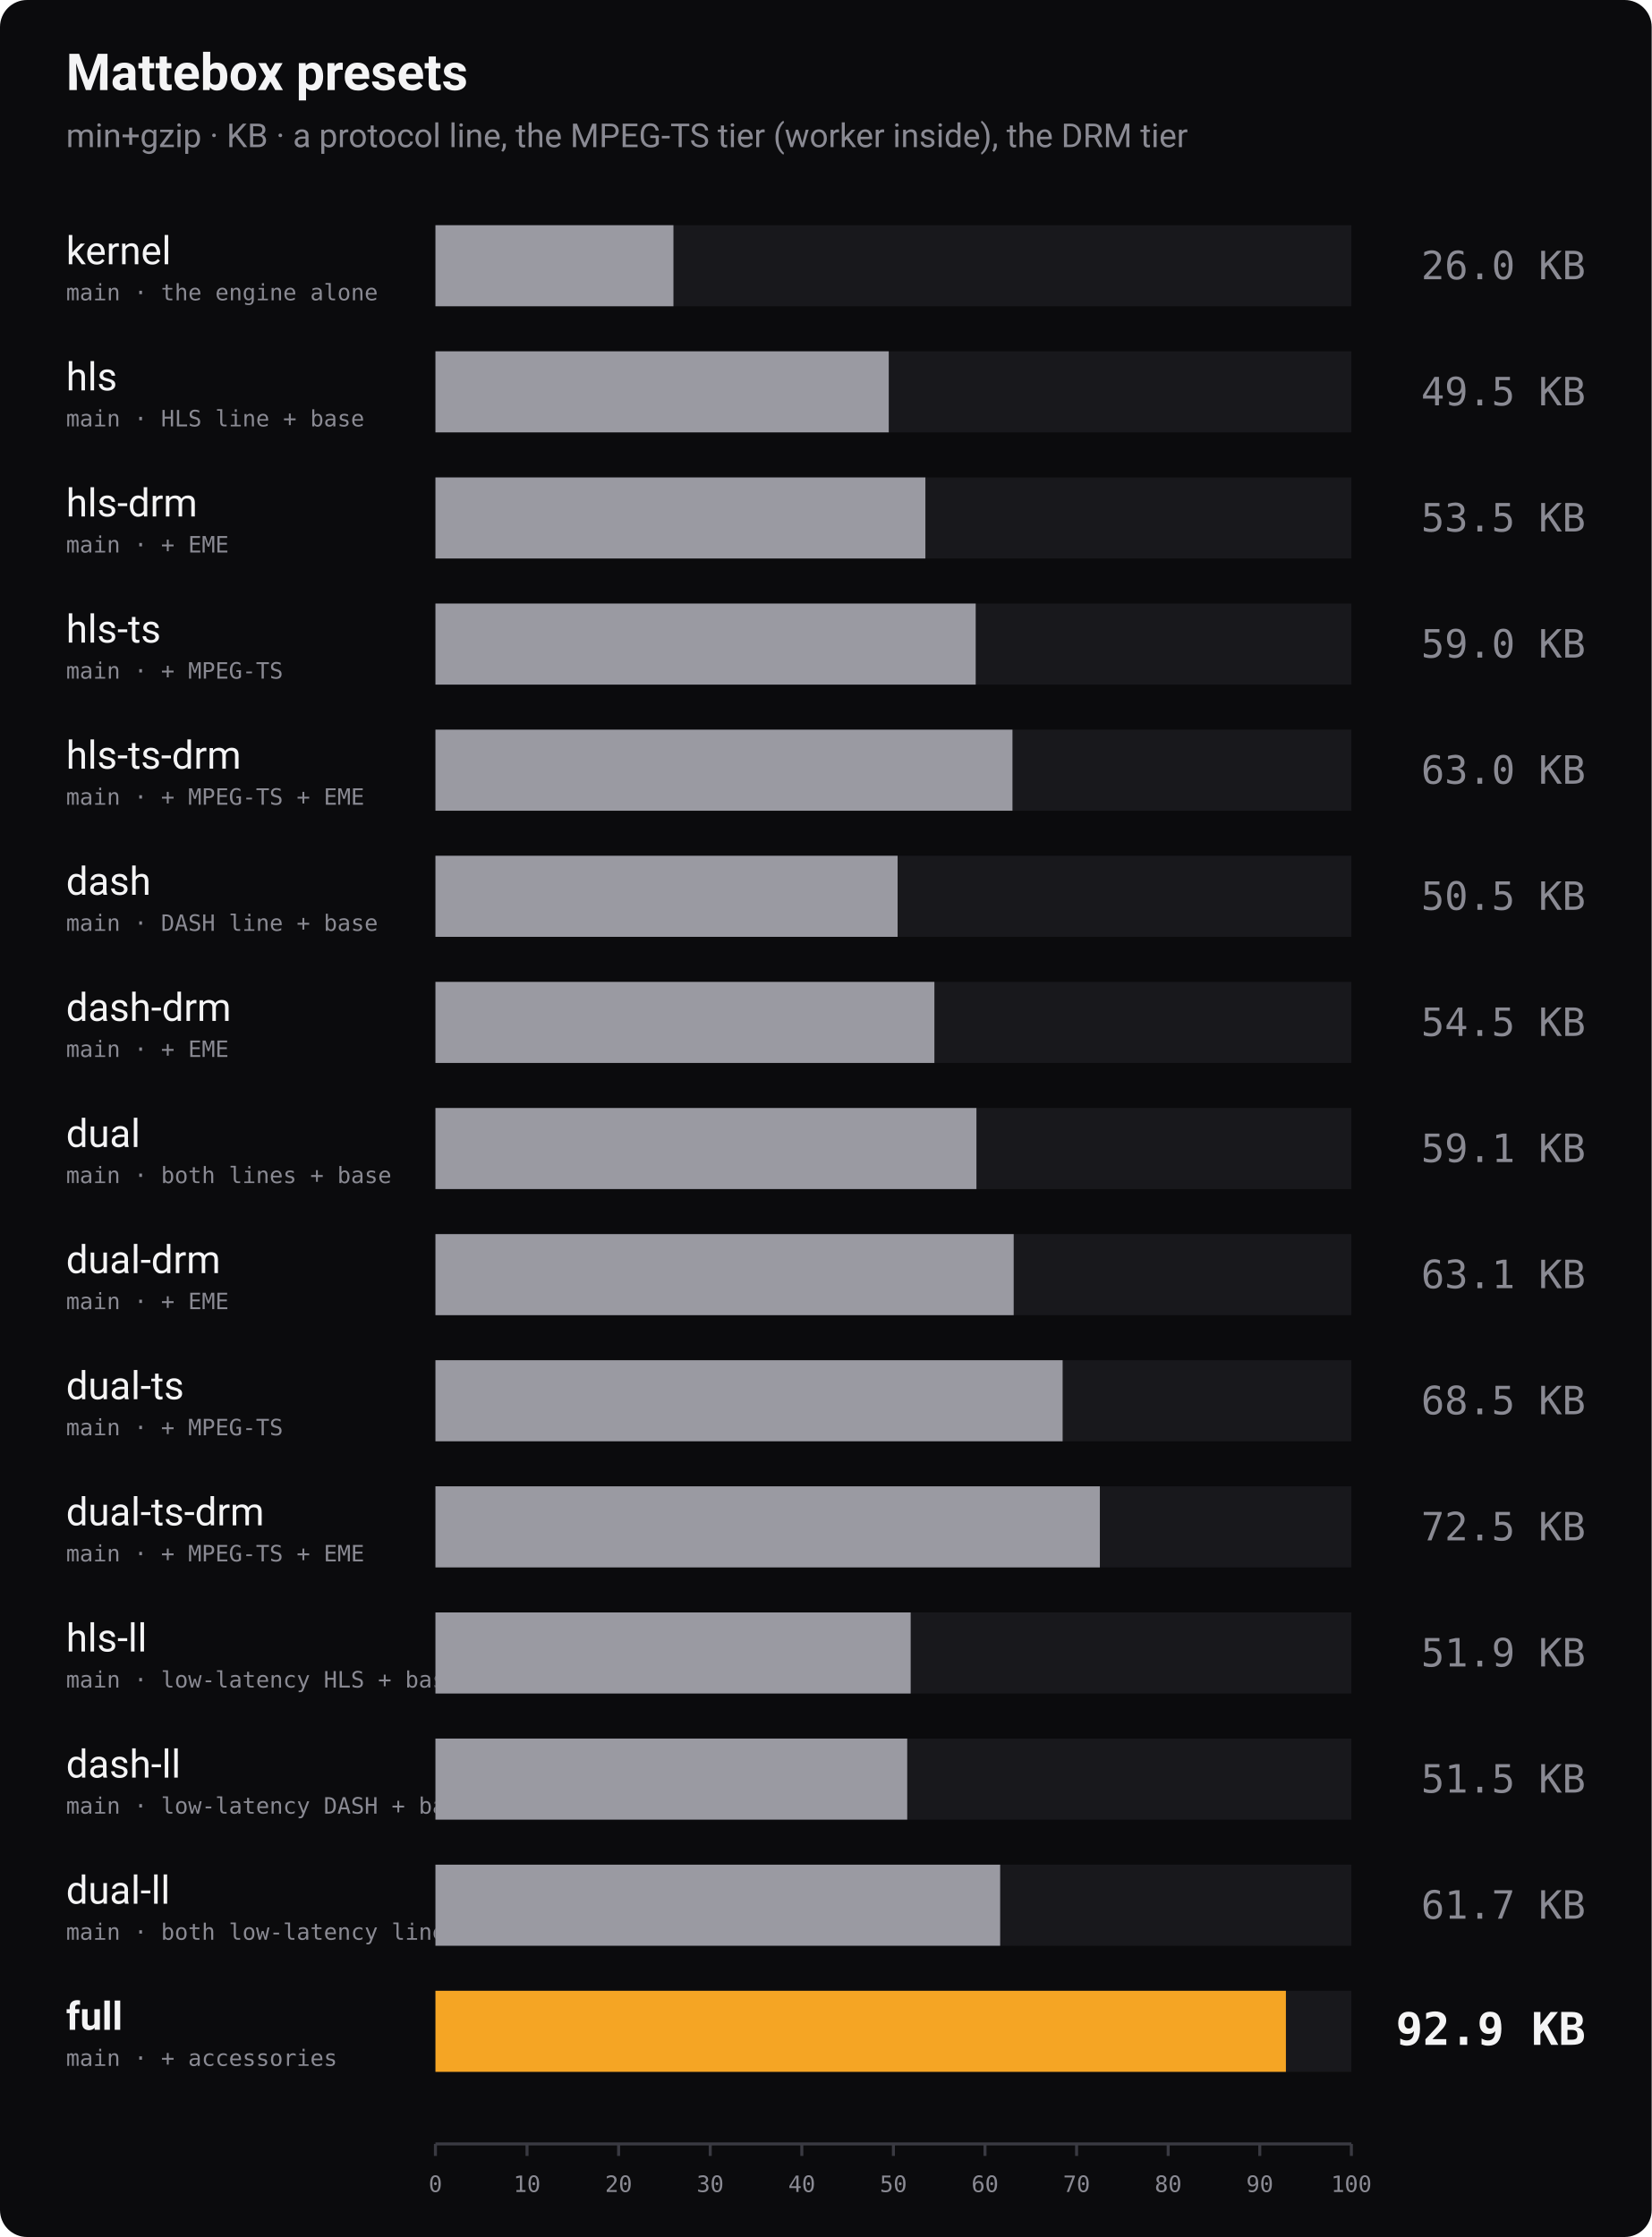
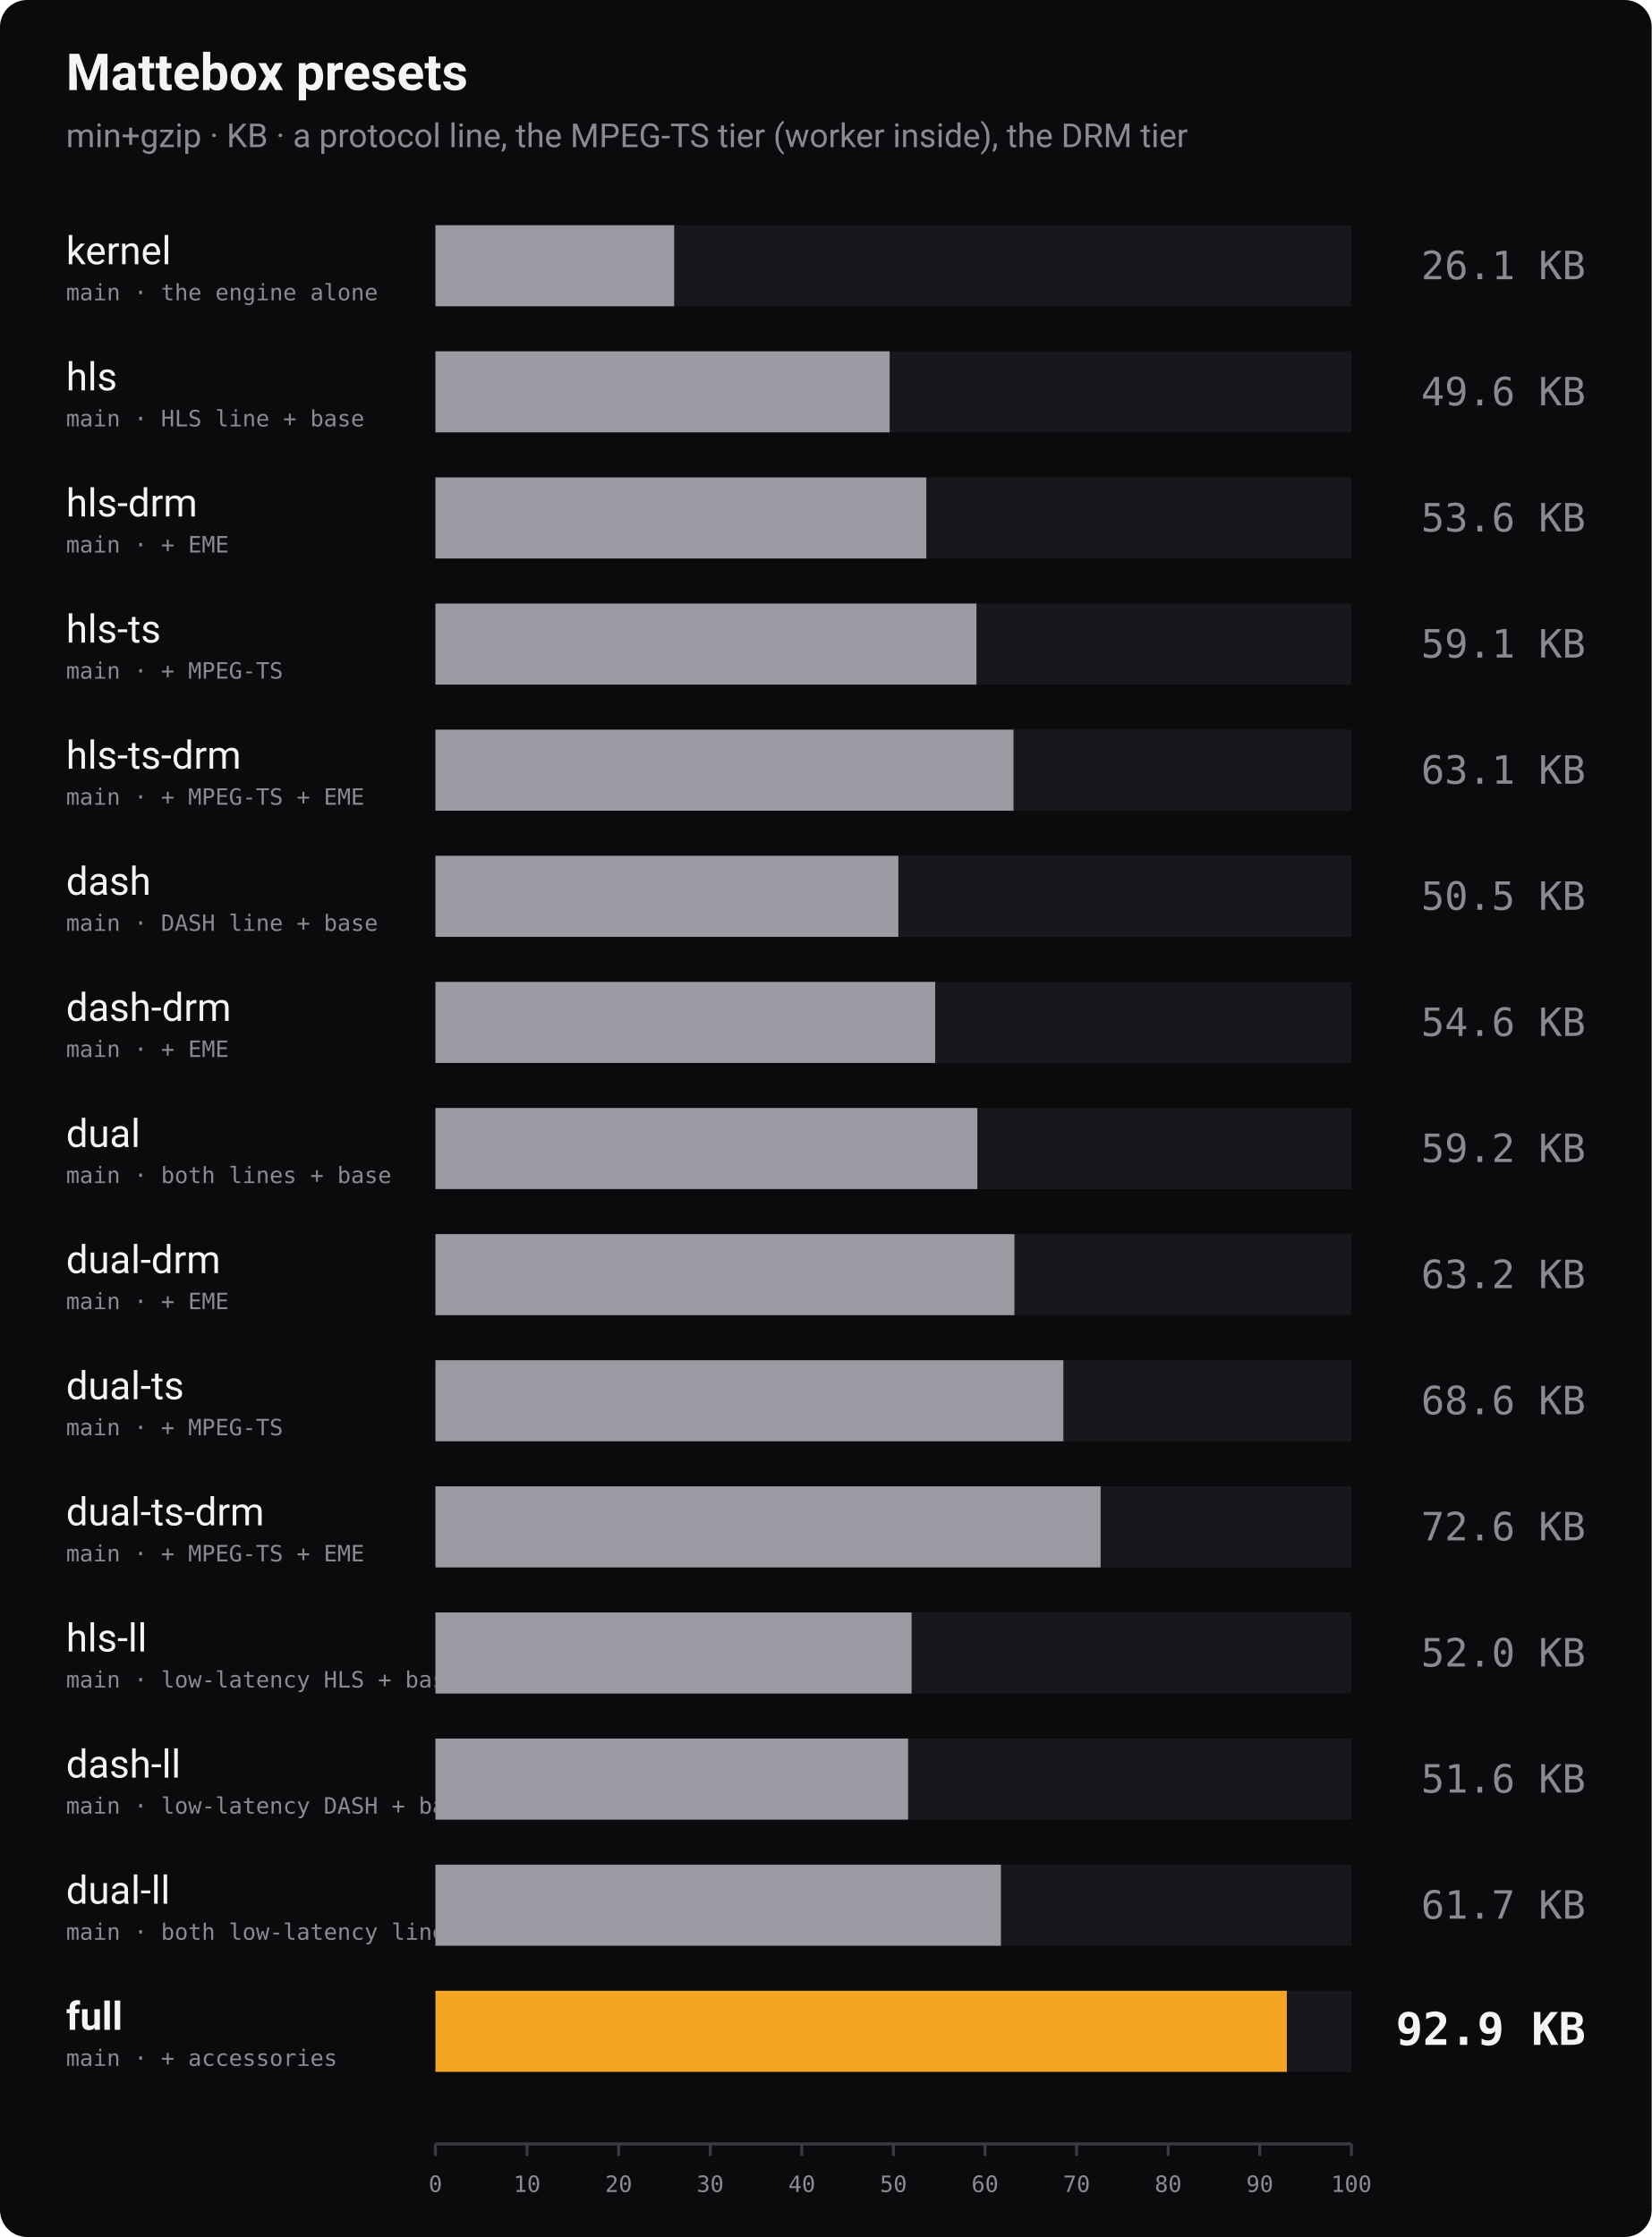
<svg xmlns="http://www.w3.org/2000/svg" width="1100" height="1490" viewBox="0 0 1100 1490" role="img" aria-label="Bundle size of every Mattebox preset, min+gzip">
  <rect width="1100" height="1490" rx="18" fill="#0b0b0d" />
  <text x="44" y="60" font-family="-apple-system, 'Segoe UI', Roboto, Helvetica, Arial, sans-serif" font-size="34" font-weight="700" fill="#f4f4f5">Mattebox presets</text>
  <text x="44" y="98" font-family="-apple-system, 'Segoe UI', Roboto, Helvetica, Arial, sans-serif" font-size="22" fill="#8a8a93">min+gzip · KB · a protocol line, the MPEG-TS tier (worker inside), the DRM tier</text>
  <text x="44" y="176" font-family="-apple-system, 'Segoe UI', Roboto, Helvetica, Arial, sans-serif" font-size="26" font-weight="400" fill="#f4f4f5">kernel</text>
  <text x="44" y="200" font-family="ui-monospace, 'SF Mono', Menlo, Consolas, monospace" font-size="15" fill="#8a8a93">main · the engine alone</text>
  <rect x="290" y="150" width="610" height="54" fill="#18181c" />
-   <rect x="290" y="150" width="158.5" height="54" fill="#9a9aa2" />
-   <text x="1056" y="186" text-anchor="end" font-family="ui-monospace, 'SF Mono', Menlo, Consolas, monospace" font-size="26" font-weight="400" fill="#8a8a93">26.0 KB</text>
+   <rect x="290" y="150" width="159.0" height="54" fill="#9a9aa2" />
+   <text x="1056" y="186" text-anchor="end" font-family="ui-monospace, 'SF Mono', Menlo, Consolas, monospace" font-size="26" font-weight="400" fill="#8a8a93">26.1 KB</text>
  <text x="44" y="260" font-family="-apple-system, 'Segoe UI', Roboto, Helvetica, Arial, sans-serif" font-size="26" font-weight="400" fill="#f4f4f5">hls</text>
  <text x="44" y="284" font-family="ui-monospace, 'SF Mono', Menlo, Consolas, monospace" font-size="15" fill="#8a8a93">main · HLS line + base</text>
  <rect x="290" y="234" width="610" height="54" fill="#18181c" />
-   <rect x="290" y="234" width="301.9" height="54" fill="#9a9aa2" />
-   <text x="1056" y="270" text-anchor="end" font-family="ui-monospace, 'SF Mono', Menlo, Consolas, monospace" font-size="26" font-weight="400" fill="#8a8a93">49.5 KB</text>
+   <rect x="290" y="234" width="302.5" height="54" fill="#9a9aa2" />
+   <text x="1056" y="270" text-anchor="end" font-family="ui-monospace, 'SF Mono', Menlo, Consolas, monospace" font-size="26" font-weight="400" fill="#8a8a93">49.6 KB</text>
  <text x="44" y="344" font-family="-apple-system, 'Segoe UI', Roboto, Helvetica, Arial, sans-serif" font-size="26" font-weight="400" fill="#f4f4f5">hls-drm</text>
  <text x="44" y="368" font-family="ui-monospace, 'SF Mono', Menlo, Consolas, monospace" font-size="15" fill="#8a8a93">main · + EME</text>
  <rect x="290" y="318" width="610" height="54" fill="#18181c" />
-   <rect x="290" y="318" width="326.3" height="54" fill="#9a9aa2" />
-   <text x="1056" y="354" text-anchor="end" font-family="ui-monospace, 'SF Mono', Menlo, Consolas, monospace" font-size="26" font-weight="400" fill="#8a8a93">53.5 KB</text>
+   <rect x="290" y="318" width="326.9" height="54" fill="#9a9aa2" />
+   <text x="1056" y="354" text-anchor="end" font-family="ui-monospace, 'SF Mono', Menlo, Consolas, monospace" font-size="26" font-weight="400" fill="#8a8a93">53.6 KB</text>
  <text x="44" y="428" font-family="-apple-system, 'Segoe UI', Roboto, Helvetica, Arial, sans-serif" font-size="26" font-weight="400" fill="#f4f4f5">hls-ts</text>
  <text x="44" y="452" font-family="ui-monospace, 'SF Mono', Menlo, Consolas, monospace" font-size="15" fill="#8a8a93">main · + MPEG-TS</text>
  <rect x="290" y="402" width="610" height="54" fill="#18181c" />
-   <rect x="290" y="402" width="359.8" height="54" fill="#9a9aa2" />
-   <text x="1056" y="438" text-anchor="end" font-family="ui-monospace, 'SF Mono', Menlo, Consolas, monospace" font-size="26" font-weight="400" fill="#8a8a93">59.0 KB</text>
+   <rect x="290" y="402" width="360.3" height="54" fill="#9a9aa2" />
+   <text x="1056" y="438" text-anchor="end" font-family="ui-monospace, 'SF Mono', Menlo, Consolas, monospace" font-size="26" font-weight="400" fill="#8a8a93">59.1 KB</text>
  <text x="44" y="512" font-family="-apple-system, 'Segoe UI', Roboto, Helvetica, Arial, sans-serif" font-size="26" font-weight="400" fill="#f4f4f5">hls-ts-drm</text>
  <text x="44" y="536" font-family="ui-monospace, 'SF Mono', Menlo, Consolas, monospace" font-size="15" fill="#8a8a93">main · + MPEG-TS + EME</text>
  <rect x="290" y="486" width="610" height="54" fill="#18181c" />
-   <rect x="290" y="486" width="384.3" height="54" fill="#9a9aa2" />
-   <text x="1056" y="522" text-anchor="end" font-family="ui-monospace, 'SF Mono', Menlo, Consolas, monospace" font-size="26" font-weight="400" fill="#8a8a93">63.0 KB</text>
+   <rect x="290" y="486" width="385.0" height="54" fill="#9a9aa2" />
+   <text x="1056" y="522" text-anchor="end" font-family="ui-monospace, 'SF Mono', Menlo, Consolas, monospace" font-size="26" font-weight="400" fill="#8a8a93">63.1 KB</text>
  <text x="44" y="596" font-family="-apple-system, 'Segoe UI', Roboto, Helvetica, Arial, sans-serif" font-size="26" font-weight="400" fill="#f4f4f5">dash</text>
  <text x="44" y="620" font-family="ui-monospace, 'SF Mono', Menlo, Consolas, monospace" font-size="15" fill="#8a8a93">main · DASH line + base</text>
  <rect x="290" y="570" width="610" height="54" fill="#18181c" />
-   <rect x="290" y="570" width="307.8" height="54" fill="#9a9aa2" />
+   <rect x="290" y="570" width="308.3" height="54" fill="#9a9aa2" />
  <text x="1056" y="606" text-anchor="end" font-family="ui-monospace, 'SF Mono', Menlo, Consolas, monospace" font-size="26" font-weight="400" fill="#8a8a93">50.5 KB</text>
  <text x="44" y="680" font-family="-apple-system, 'Segoe UI', Roboto, Helvetica, Arial, sans-serif" font-size="26" font-weight="400" fill="#f4f4f5">dash-drm</text>
  <text x="44" y="704" font-family="ui-monospace, 'SF Mono', Menlo, Consolas, monospace" font-size="15" fill="#8a8a93">main · + EME</text>
  <rect x="290" y="654" width="610" height="54" fill="#18181c" />
-   <rect x="290" y="654" width="332.3" height="54" fill="#9a9aa2" />
-   <text x="1056" y="690" text-anchor="end" font-family="ui-monospace, 'SF Mono', Menlo, Consolas, monospace" font-size="26" font-weight="400" fill="#8a8a93">54.5 KB</text>
+   <rect x="290" y="654" width="332.8" height="54" fill="#9a9aa2" />
+   <text x="1056" y="690" text-anchor="end" font-family="ui-monospace, 'SF Mono', Menlo, Consolas, monospace" font-size="26" font-weight="400" fill="#8a8a93">54.6 KB</text>
  <text x="44" y="764" font-family="-apple-system, 'Segoe UI', Roboto, Helvetica, Arial, sans-serif" font-size="26" font-weight="400" fill="#f4f4f5">dual</text>
  <text x="44" y="788" font-family="ui-monospace, 'SF Mono', Menlo, Consolas, monospace" font-size="15" fill="#8a8a93">main · both lines + base</text>
  <rect x="290" y="738" width="610" height="54" fill="#18181c" />
-   <rect x="290" y="738" width="360.3" height="54" fill="#9a9aa2" />
-   <text x="1056" y="774" text-anchor="end" font-family="ui-monospace, 'SF Mono', Menlo, Consolas, monospace" font-size="26" font-weight="400" fill="#8a8a93">59.1 KB</text>
+   <rect x="290" y="738" width="360.9" height="54" fill="#9a9aa2" />
+   <text x="1056" y="774" text-anchor="end" font-family="ui-monospace, 'SF Mono', Menlo, Consolas, monospace" font-size="26" font-weight="400" fill="#8a8a93">59.2 KB</text>
  <text x="44" y="848" font-family="-apple-system, 'Segoe UI', Roboto, Helvetica, Arial, sans-serif" font-size="26" font-weight="400" fill="#f4f4f5">dual-drm</text>
  <text x="44" y="872" font-family="ui-monospace, 'SF Mono', Menlo, Consolas, monospace" font-size="15" fill="#8a8a93">main · + EME</text>
  <rect x="290" y="822" width="610" height="54" fill="#18181c" />
-   <rect x="290" y="822" width="385.1" height="54" fill="#9a9aa2" />
-   <text x="1056" y="858" text-anchor="end" font-family="ui-monospace, 'SF Mono', Menlo, Consolas, monospace" font-size="26" font-weight="400" fill="#8a8a93">63.1 KB</text>
+   <rect x="290" y="822" width="385.6" height="54" fill="#9a9aa2" />
+   <text x="1056" y="858" text-anchor="end" font-family="ui-monospace, 'SF Mono', Menlo, Consolas, monospace" font-size="26" font-weight="400" fill="#8a8a93">63.2 KB</text>
  <text x="44" y="932" font-family="-apple-system, 'Segoe UI', Roboto, Helvetica, Arial, sans-serif" font-size="26" font-weight="400" fill="#f4f4f5">dual-ts</text>
  <text x="44" y="956" font-family="ui-monospace, 'SF Mono', Menlo, Consolas, monospace" font-size="15" fill="#8a8a93">main · + MPEG-TS</text>
  <rect x="290" y="906" width="610" height="54" fill="#18181c" />
-   <rect x="290" y="906" width="417.7" height="54" fill="#9a9aa2" />
-   <text x="1056" y="942" text-anchor="end" font-family="ui-monospace, 'SF Mono', Menlo, Consolas, monospace" font-size="26" font-weight="400" fill="#8a8a93">68.5 KB</text>
+   <rect x="290" y="906" width="418.2" height="54" fill="#9a9aa2" />
+   <text x="1056" y="942" text-anchor="end" font-family="ui-monospace, 'SF Mono', Menlo, Consolas, monospace" font-size="26" font-weight="400" fill="#8a8a93">68.6 KB</text>
  <text x="44" y="1016" font-family="-apple-system, 'Segoe UI', Roboto, Helvetica, Arial, sans-serif" font-size="26" font-weight="400" fill="#f4f4f5">dual-ts-drm</text>
  <text x="44" y="1040" font-family="ui-monospace, 'SF Mono', Menlo, Consolas, monospace" font-size="15" fill="#8a8a93">main · + MPEG-TS + EME</text>
  <rect x="290" y="990" width="610" height="54" fill="#18181c" />
-   <rect x="290" y="990" width="442.5" height="54" fill="#9a9aa2" />
-   <text x="1056" y="1026" text-anchor="end" font-family="ui-monospace, 'SF Mono', Menlo, Consolas, monospace" font-size="26" font-weight="400" fill="#8a8a93">72.5 KB</text>
+   <rect x="290" y="990" width="443.0" height="54" fill="#9a9aa2" />
+   <text x="1056" y="1026" text-anchor="end" font-family="ui-monospace, 'SF Mono', Menlo, Consolas, monospace" font-size="26" font-weight="400" fill="#8a8a93">72.6 KB</text>
  <text x="44" y="1100" font-family="-apple-system, 'Segoe UI', Roboto, Helvetica, Arial, sans-serif" font-size="26" font-weight="400" fill="#f4f4f5">hls-ll</text>
  <text x="44" y="1124" font-family="ui-monospace, 'SF Mono', Menlo, Consolas, monospace" font-size="15" fill="#8a8a93">main · low-latency HLS + base</text>
  <rect x="290" y="1074" width="610" height="54" fill="#18181c" />
-   <rect x="290" y="1074" width="316.5" height="54" fill="#9a9aa2" />
-   <text x="1056" y="1110" text-anchor="end" font-family="ui-monospace, 'SF Mono', Menlo, Consolas, monospace" font-size="26" font-weight="400" fill="#8a8a93">51.9 KB</text>
+   <rect x="290" y="1074" width="317.1" height="54" fill="#9a9aa2" />
+   <text x="1056" y="1110" text-anchor="end" font-family="ui-monospace, 'SF Mono', Menlo, Consolas, monospace" font-size="26" font-weight="400" fill="#8a8a93">52.0 KB</text>
  <text x="44" y="1184" font-family="-apple-system, 'Segoe UI', Roboto, Helvetica, Arial, sans-serif" font-size="26" font-weight="400" fill="#f4f4f5">dash-ll</text>
  <text x="44" y="1208" font-family="ui-monospace, 'SF Mono', Menlo, Consolas, monospace" font-size="15" fill="#8a8a93">main · low-latency DASH + base</text>
  <rect x="290" y="1158" width="610" height="54" fill="#18181c" />
-   <rect x="290" y="1158" width="314.2" height="54" fill="#9a9aa2" />
-   <text x="1056" y="1194" text-anchor="end" font-family="ui-monospace, 'SF Mono', Menlo, Consolas, monospace" font-size="26" font-weight="400" fill="#8a8a93">51.5 KB</text>
+   <rect x="290" y="1158" width="314.8" height="54" fill="#9a9aa2" />
+   <text x="1056" y="1194" text-anchor="end" font-family="ui-monospace, 'SF Mono', Menlo, Consolas, monospace" font-size="26" font-weight="400" fill="#8a8a93">51.6 KB</text>
  <text x="44" y="1268" font-family="-apple-system, 'Segoe UI', Roboto, Helvetica, Arial, sans-serif" font-size="26" font-weight="400" fill="#f4f4f5">dual-ll</text>
  <text x="44" y="1292" font-family="ui-monospace, 'SF Mono', Menlo, Consolas, monospace" font-size="15" fill="#8a8a93">main · both low-latency lines + base</text>
  <rect x="290" y="1242" width="610" height="54" fill="#18181c" />
-   <rect x="290" y="1242" width="376.1" height="54" fill="#9a9aa2" />
+   <rect x="290" y="1242" width="376.6" height="54" fill="#9a9aa2" />
  <text x="1056" y="1278" text-anchor="end" font-family="ui-monospace, 'SF Mono', Menlo, Consolas, monospace" font-size="26" font-weight="400" fill="#8a8a93">61.7 KB</text>
  <text x="44" y="1352" font-family="-apple-system, 'Segoe UI', Roboto, Helvetica, Arial, sans-serif" font-size="26" font-weight="700" fill="#f4f4f5">full</text>
  <text x="44" y="1376" font-family="ui-monospace, 'SF Mono', Menlo, Consolas, monospace" font-size="15" fill="#8a8a93">main · + accessories</text>
  <rect x="290" y="1326" width="610" height="54" fill="#18181c" />
-   <rect x="290" y="1326" width="566.4" height="54" fill="#f5a524" />
+   <rect x="290" y="1326" width="567.0" height="54" fill="#f5a524" />
  <text x="1056" y="1362" text-anchor="end" font-family="ui-monospace, 'SF Mono', Menlo, Consolas, monospace" font-size="30" font-weight="700" fill="#f4f4f5">92.9 KB</text>
  <line x1="290" y1="1428" x2="900" y2="1428" stroke="#3a3a42" stroke-width="2" />
  <line x1="290.0" y1="1428" x2="290.0" y2="1436" stroke="#3a3a42" stroke-width="2" />
  <text x="290.0" y="1460" text-anchor="middle" font-family="ui-monospace, 'SF Mono', Menlo, Consolas, monospace" font-size="15" fill="#8a8a93">0</text>
  <line x1="351.0" y1="1428" x2="351.0" y2="1436" stroke="#3a3a42" stroke-width="2" />
  <text x="351.0" y="1460" text-anchor="middle" font-family="ui-monospace, 'SF Mono', Menlo, Consolas, monospace" font-size="15" fill="#8a8a93">10</text>
  <line x1="412.0" y1="1428" x2="412.0" y2="1436" stroke="#3a3a42" stroke-width="2" />
  <text x="412.0" y="1460" text-anchor="middle" font-family="ui-monospace, 'SF Mono', Menlo, Consolas, monospace" font-size="15" fill="#8a8a93">20</text>
  <line x1="473.0" y1="1428" x2="473.0" y2="1436" stroke="#3a3a42" stroke-width="2" />
  <text x="473.0" y="1460" text-anchor="middle" font-family="ui-monospace, 'SF Mono', Menlo, Consolas, monospace" font-size="15" fill="#8a8a93">30</text>
  <line x1="534.0" y1="1428" x2="534.0" y2="1436" stroke="#3a3a42" stroke-width="2" />
  <text x="534.0" y="1460" text-anchor="middle" font-family="ui-monospace, 'SF Mono', Menlo, Consolas, monospace" font-size="15" fill="#8a8a93">40</text>
  <line x1="595.0" y1="1428" x2="595.0" y2="1436" stroke="#3a3a42" stroke-width="2" />
  <text x="595.0" y="1460" text-anchor="middle" font-family="ui-monospace, 'SF Mono', Menlo, Consolas, monospace" font-size="15" fill="#8a8a93">50</text>
  <line x1="656.0" y1="1428" x2="656.0" y2="1436" stroke="#3a3a42" stroke-width="2" />
  <text x="656.0" y="1460" text-anchor="middle" font-family="ui-monospace, 'SF Mono', Menlo, Consolas, monospace" font-size="15" fill="#8a8a93">60</text>
  <line x1="717.0" y1="1428" x2="717.0" y2="1436" stroke="#3a3a42" stroke-width="2" />
  <text x="717.0" y="1460" text-anchor="middle" font-family="ui-monospace, 'SF Mono', Menlo, Consolas, monospace" font-size="15" fill="#8a8a93">70</text>
  <line x1="778.0" y1="1428" x2="778.0" y2="1436" stroke="#3a3a42" stroke-width="2" />
  <text x="778.0" y="1460" text-anchor="middle" font-family="ui-monospace, 'SF Mono', Menlo, Consolas, monospace" font-size="15" fill="#8a8a93">80</text>
  <line x1="839.0" y1="1428" x2="839.0" y2="1436" stroke="#3a3a42" stroke-width="2" />
  <text x="839.0" y="1460" text-anchor="middle" font-family="ui-monospace, 'SF Mono', Menlo, Consolas, monospace" font-size="15" fill="#8a8a93">90</text>
  <line x1="900.0" y1="1428" x2="900.0" y2="1436" stroke="#3a3a42" stroke-width="2" />
  <text x="900.0" y="1460" text-anchor="middle" font-family="ui-monospace, 'SF Mono', Menlo, Consolas, monospace" font-size="15" fill="#8a8a93">100</text>
</svg>
